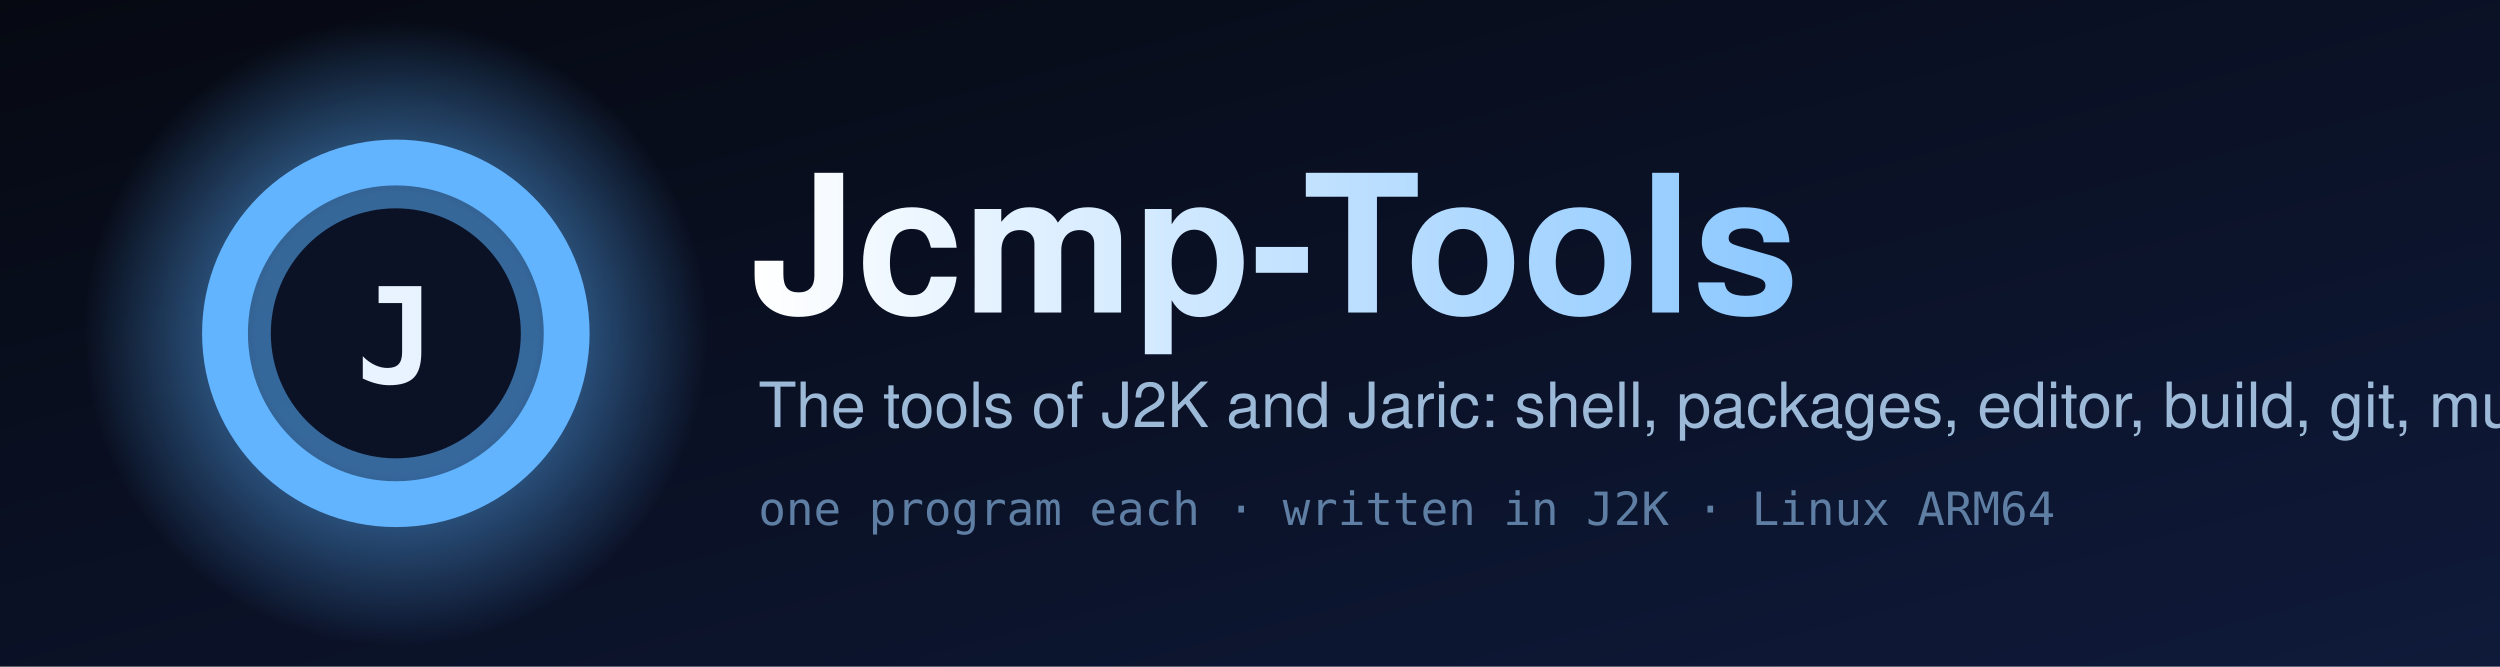
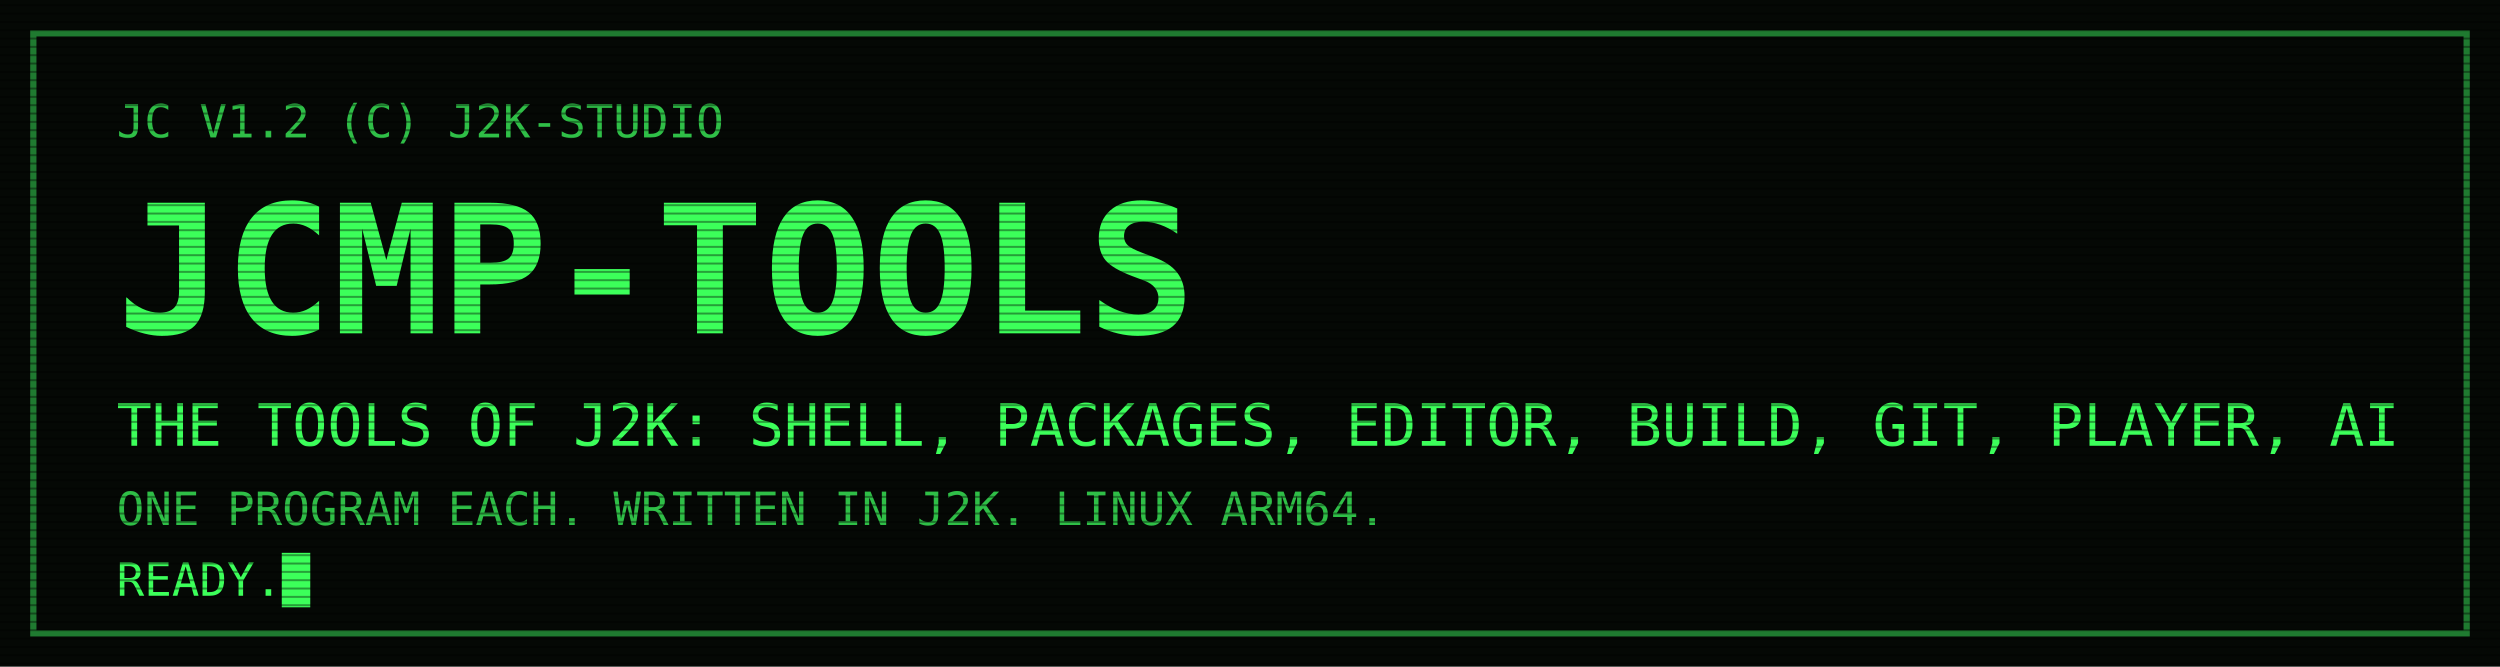
<svg xmlns="http://www.w3.org/2000/svg" viewBox="0 0 1200 320" width="1200" height="320" role="img" aria-label="J2K and Jcmp">
  <defs>
-     <linearGradient id="bg" x1="0" y1="0" x2="1" y2="1">
-       <stop offset="0" stop-color="#060912" />
-       <stop offset="1" stop-color="#0f1a3a" />
-     </linearGradient>
-     <radialGradient id="glow" cx="0.5" cy="0.5" r="0.5">
-       <stop offset="0.45" stop-color="#5ab0ff" stop-opacity="0.55" />
-       <stop offset="1" stop-color="#5ab0ff" stop-opacity="0" />
-     </radialGradient>
-     <linearGradient id="txt" x1="0" y1="0" x2="1" y2="0">
-       <stop offset="0" stop-color="#ffffff" />
-       <stop offset="1" stop-color="#8cc8ff" />
-     </linearGradient>
+     <pattern id="scan" width="4" height="4" patternUnits="userSpaceOnUse">
+       <rect width="4" height="1" y="2" fill="#000" opacity="0.35" />
+     </pattern>
  </defs>
-   <rect width="1200" height="320" fill="url(#bg)" />
-   <circle cx="190" cy="160" r="150" fill="url(#glow)" />
-   <circle cx="190" cy="160" r="82" fill="none" stroke="#62b4ff" stroke-width="22" />
-   <circle cx="190" cy="160" r="60" fill="#0b1226" />
-   <text x="190" y="184" font-family="monospace" font-size="64" font-weight="700" fill="#e8f3ff" text-anchor="middle">J</text>
-   <text x="360" y="150" font-family="Helvetica, Arial, sans-serif" font-size="92" font-weight="700" fill="url(#txt)">Jcmp-Tools</text>
-   <text x="364" y="205" font-family="Helvetica, Arial, sans-serif" font-size="30" fill="#9db9d8">The tools of J2K and Jaric: shell, packages, editor, build, git, music, AI.</text>
-   <text x="364" y="252" font-family="monospace" font-size="22" fill="#5f7ea3">one program each · written in J2K · Linux ARM64</text>
+   <rect width="1200" height="320" fill="#050805" />
+   <rect x="16" y="16" width="1168" height="288" fill="none" stroke="#1f7a30" stroke-width="3" />
+   <g font-family="monospace" fill="#3cff5a">
+     <text x="56" y="66" font-size="22" fill="#2fbf47">JC V1.2   (C) J2K-STUDIO</text>
+     <text x="56" y="160" font-size="86" font-weight="bold">JCMP-TOOLS</text>
+     <text x="56" y="214" font-size="28">THE TOOLS OF J2K: SHELL, PACKAGES, EDITOR, BUILD, GIT, PLAYER, AI</text>
+     <text x="56" y="252" font-size="22" fill="#2fbf47">ONE PROGRAM EACH.  WRITTEN IN J2K.  LINUX ARM64.</text>
+     <text x="56" y="286" font-size="22">READY.<tspan>█</tspan>
+     </text>
+   </g>
+   <rect width="1200" height="320" fill="url(#scan)" />
</svg>
